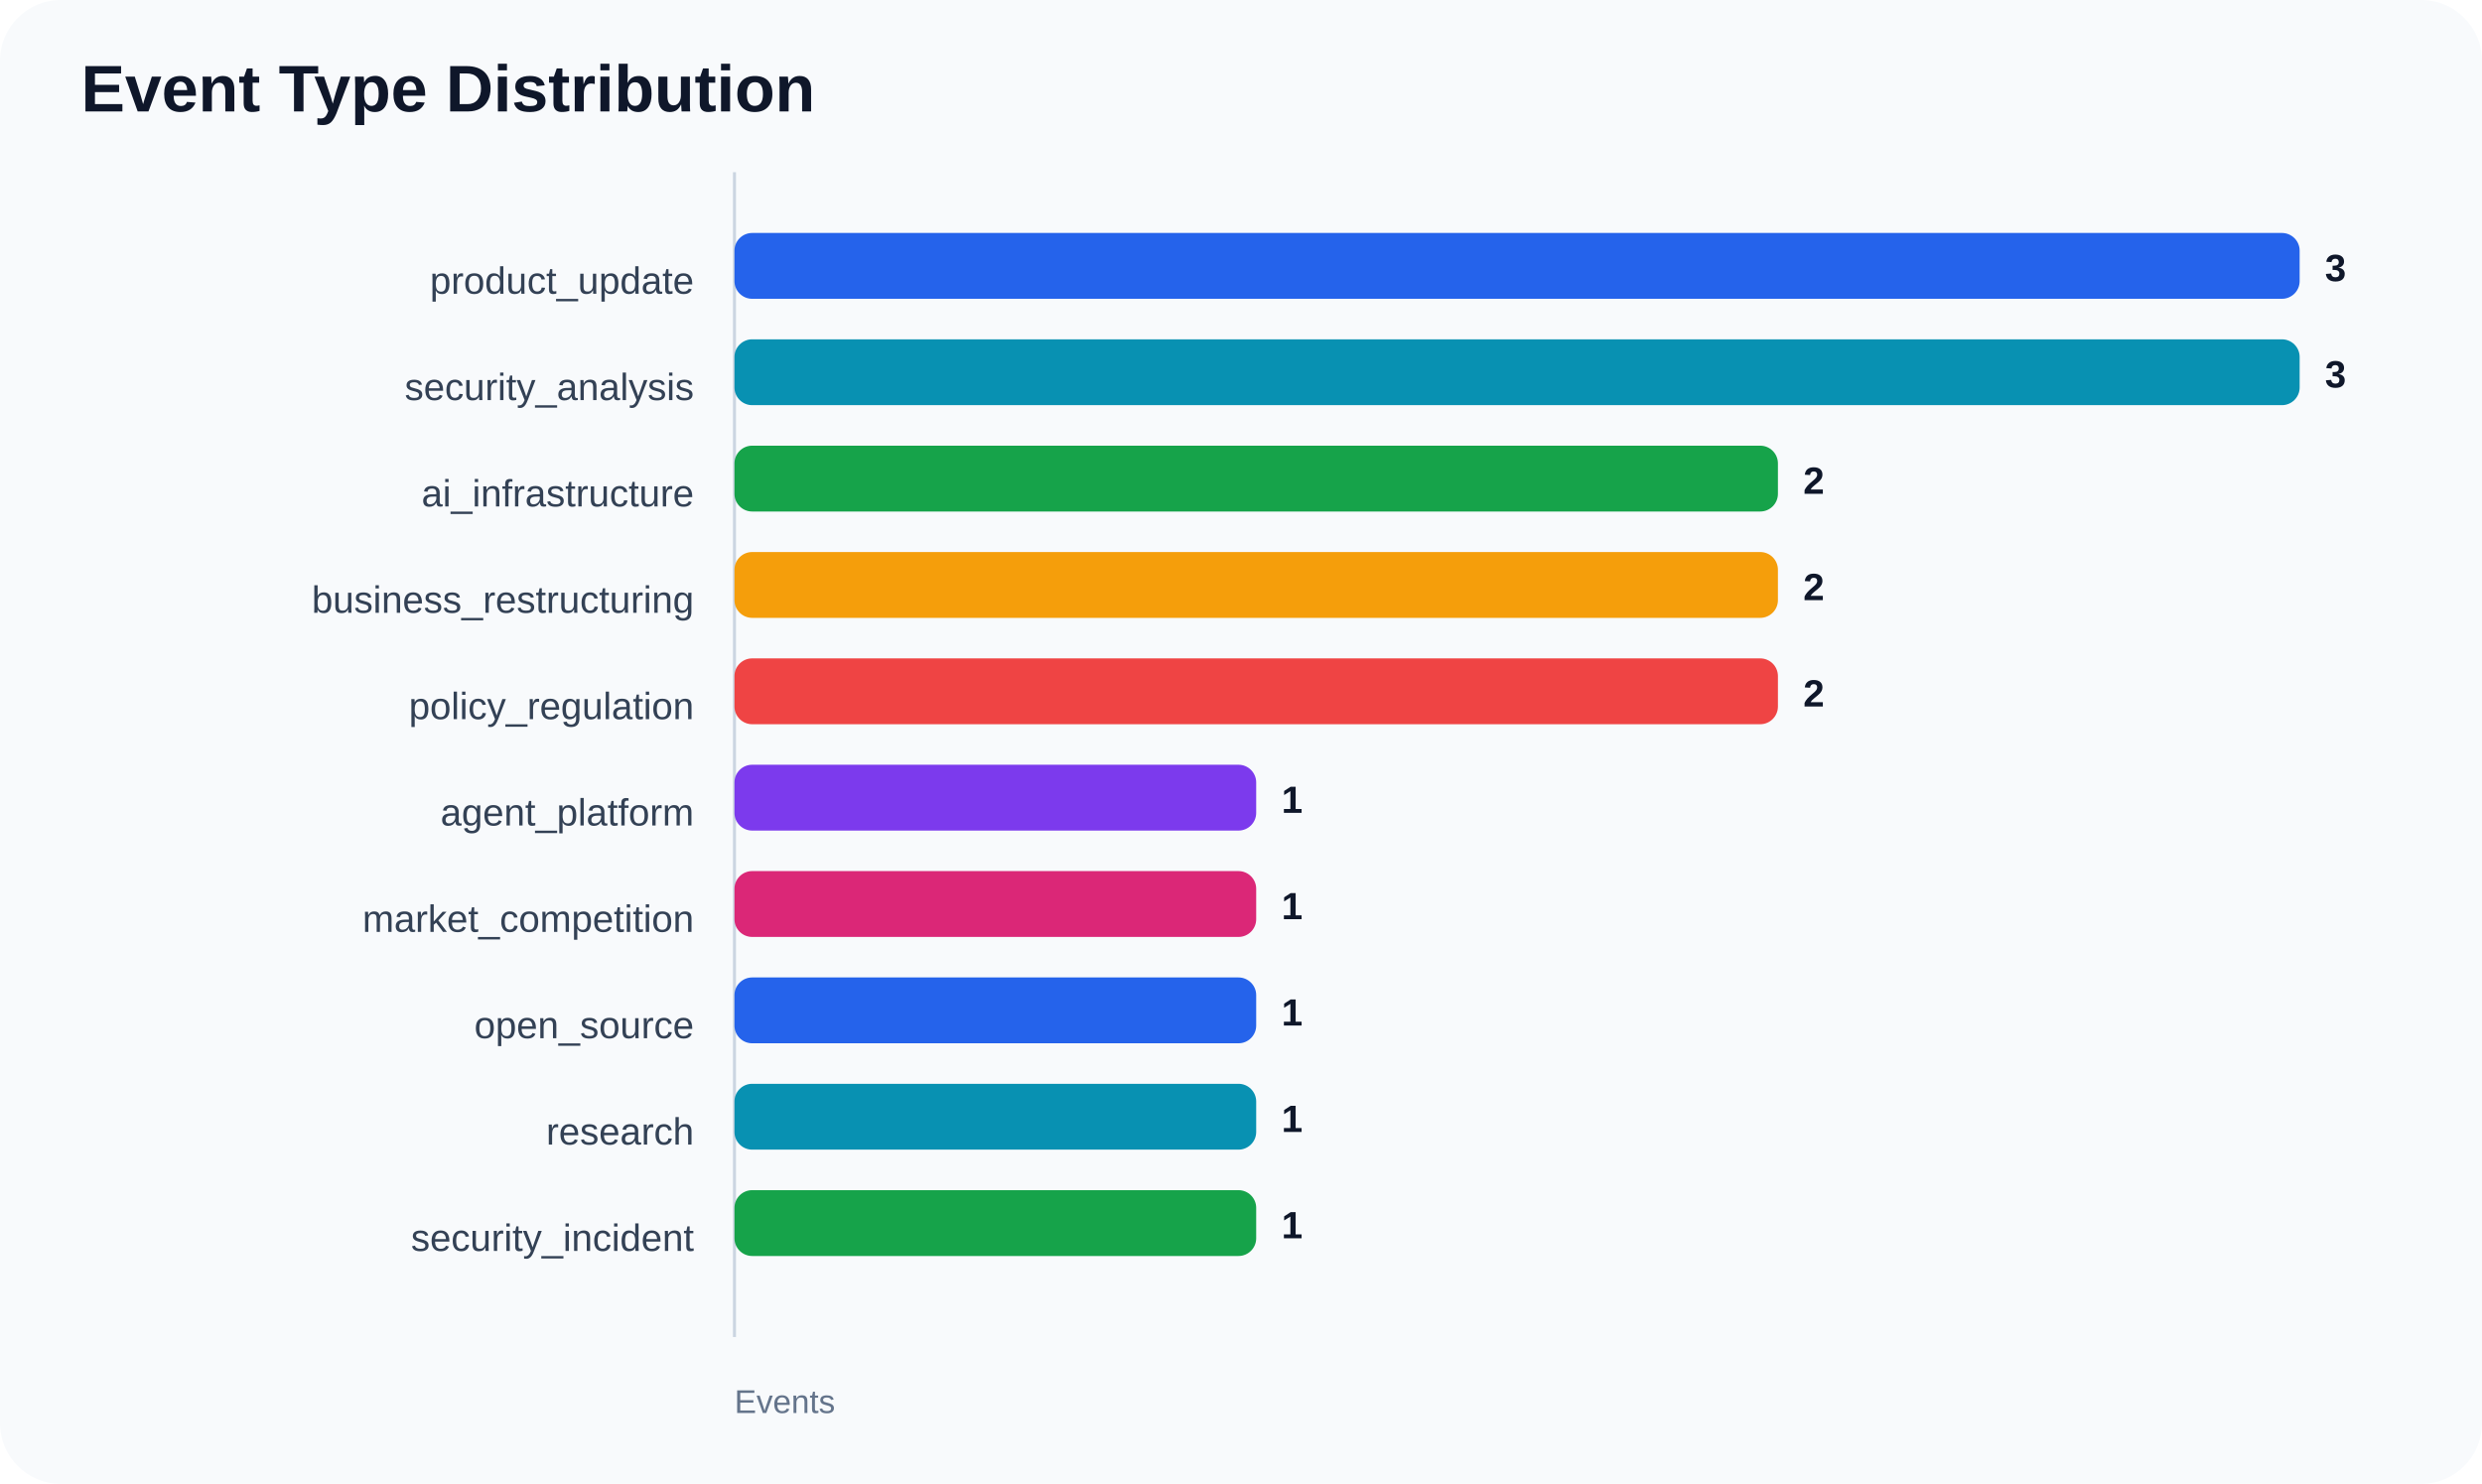
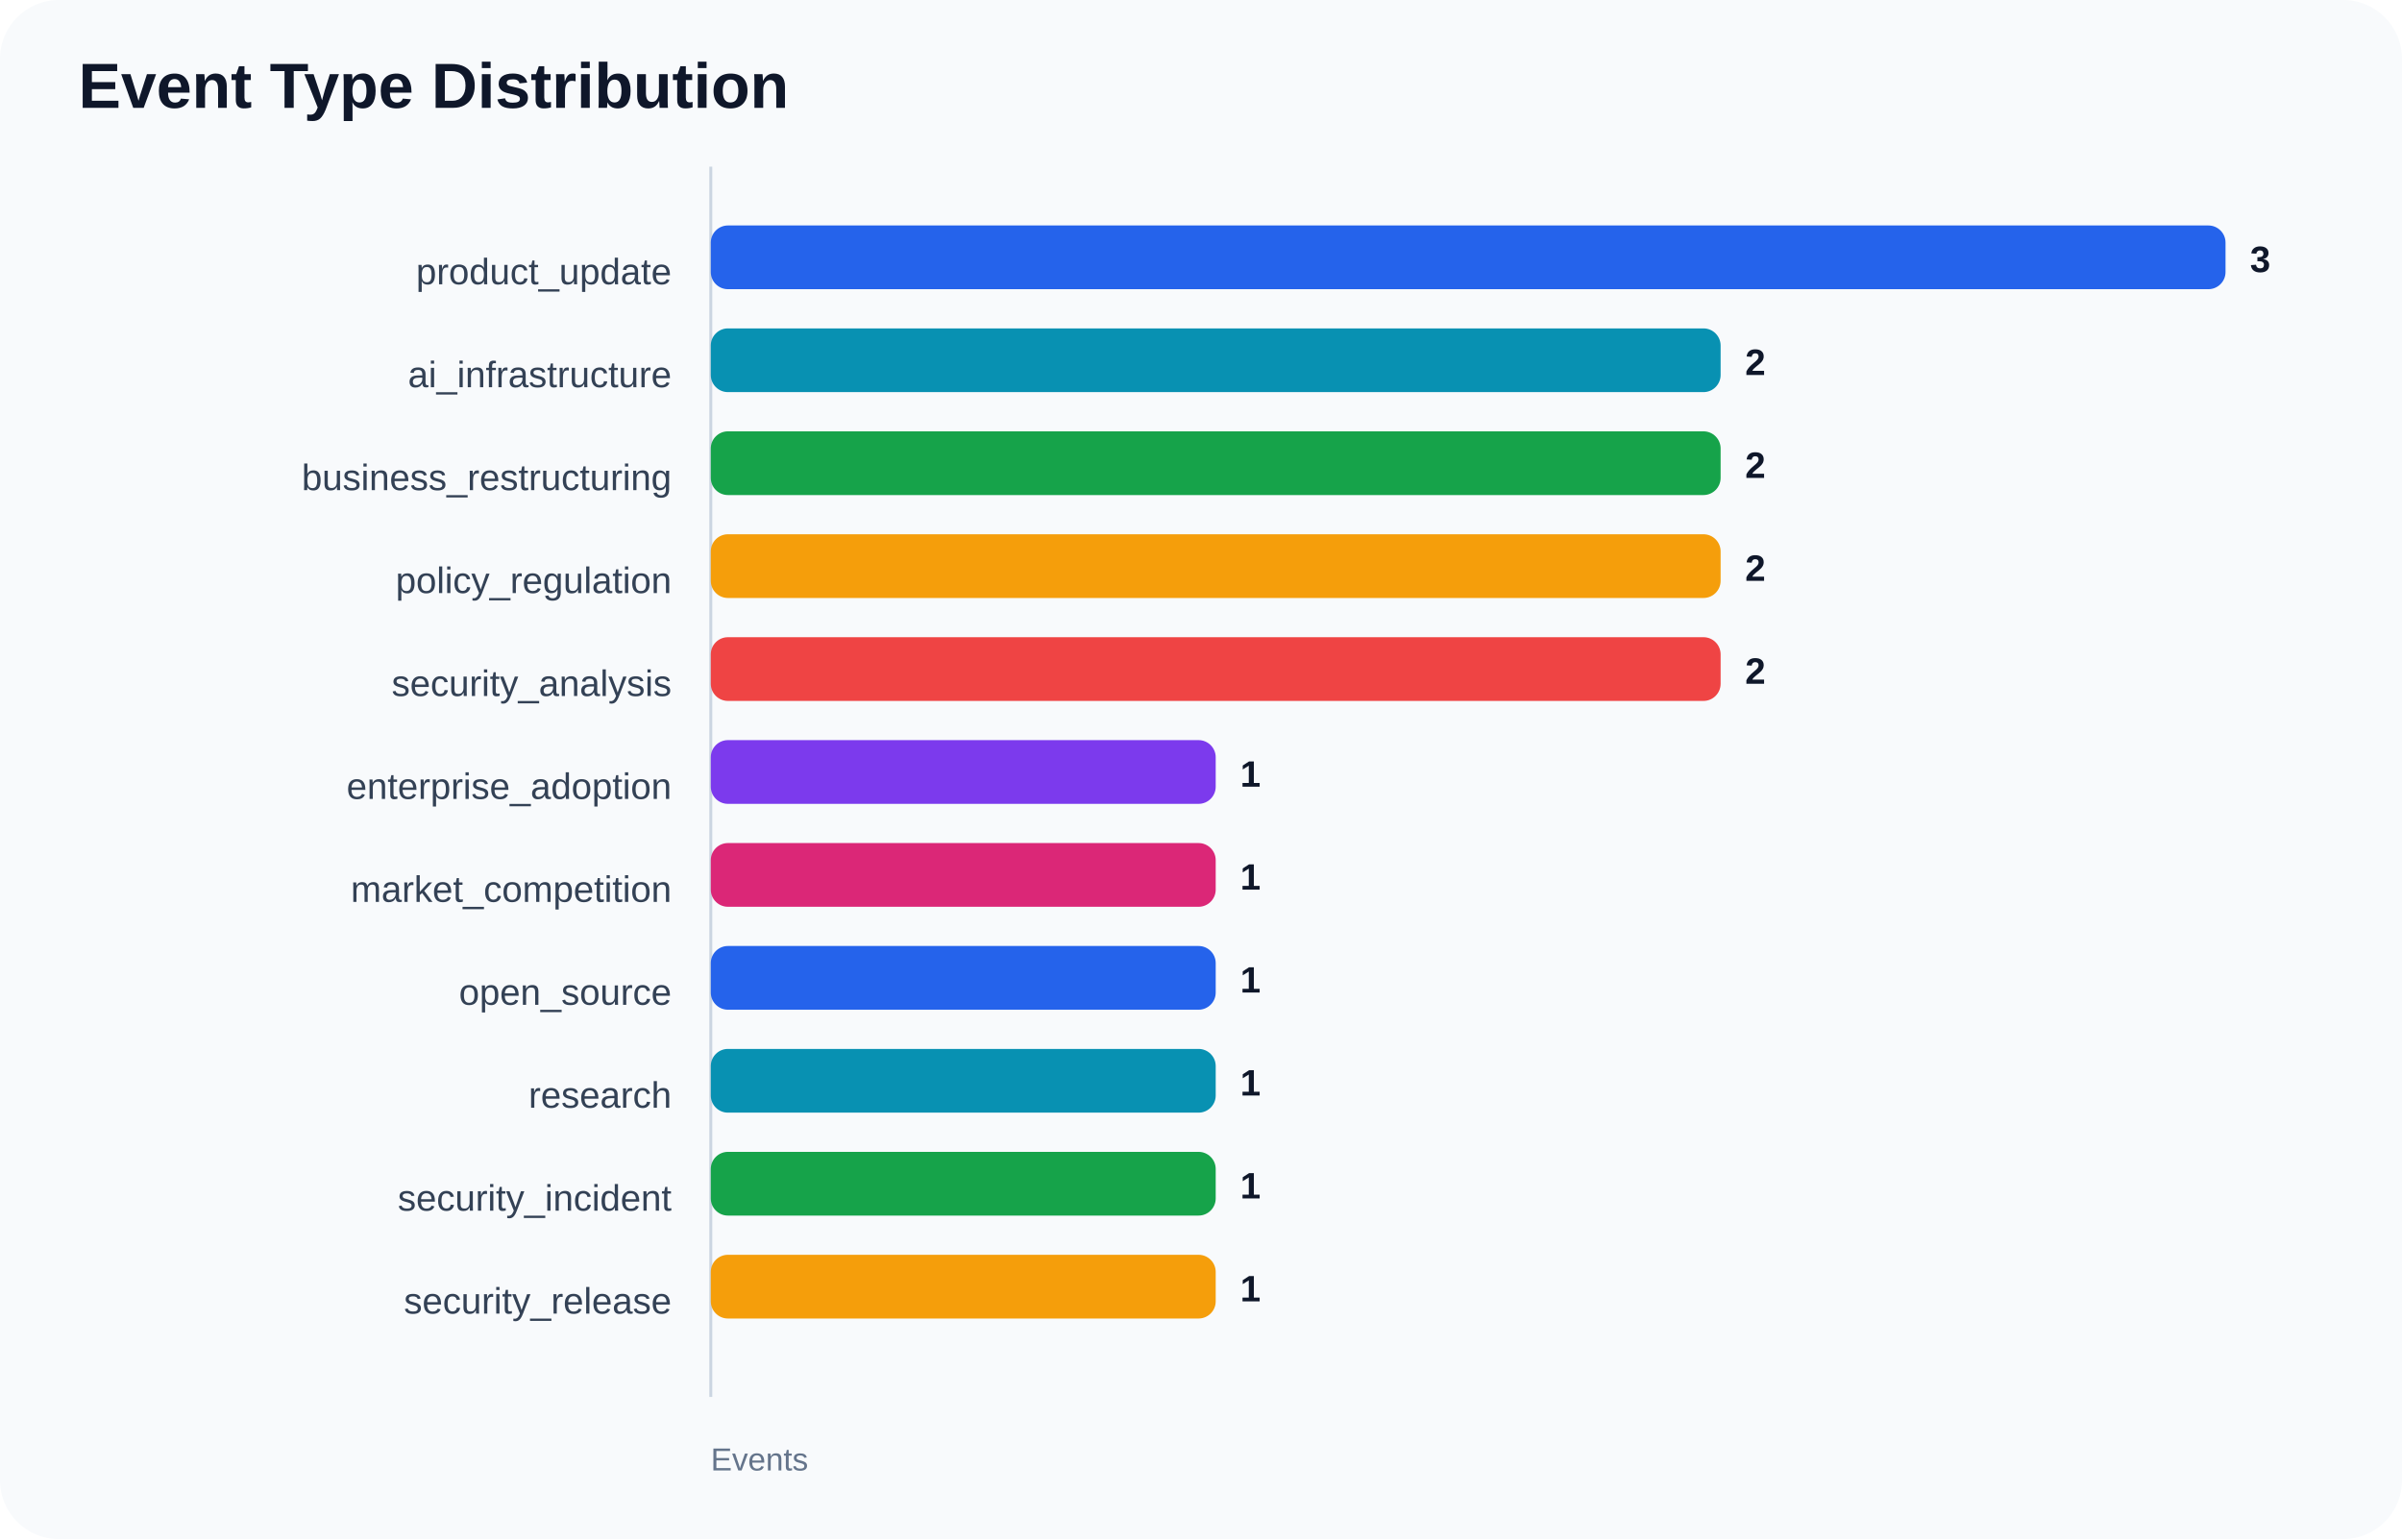
- <svg xmlns="http://www.w3.org/2000/svg" width="980" height="586" viewBox="0 0 980 586">
+ <svg xmlns="http://www.w3.org/2000/svg" width="980" height="628" viewBox="0 0 980 628">
  <style>
  .bg { fill: #f8fafc; }
  .title { font: 700 26px "Avenir Next", "Helvetica Neue", Arial, sans-serif; fill: #0f172a; }
  .label { font: 500 15px "Avenir Next", "Helvetica Neue", Arial, sans-serif; fill: #334155; }
  .value { font: 700 15px "Avenir Next", "Helvetica Neue", Arial, sans-serif; fill: #0f172a; }
  .axis { font: 500 13px "Avenir Next", "Helvetica Neue", Arial, sans-serif; fill: #64748b; }
  .grid-strong { stroke: #cbd5e1; stroke-width: 1.2; }
</style>
-   <rect class="bg" x="0" y="0" width="980" height="586" rx="24" />
+   <rect class="bg" x="0" y="0" width="980" height="628" rx="24" />
  <text x="32" y="44" class="title">Event Type Distribution</text>
-   <text x="290" y="558" class="axis">Events</text>
-   <line x1="290" y1="68" x2="290" y2="528" class="grid-strong" />
+   <text x="290" y="600" class="axis">Events</text>
+   <line x1="290" y1="68" x2="290" y2="570" class="grid-strong" />
  <text x="274" y="116" class="label" text-anchor="end">product_update</text>
  <rect x="290" y="92" width="618" height="26" rx="7" fill="#2563eb" />
  <text x="918" y="111" class="value">3</text>
-   <text x="274" y="158" class="label" text-anchor="end">security_analysis</text>
-   <rect x="290" y="134" width="618" height="26" rx="7" fill="#0891b2" />
-   <text x="918" y="153" class="value">3</text>
-   <text x="274" y="200" class="label" text-anchor="end">ai_infrastructure</text>
+   <text x="274" y="158" class="label" text-anchor="end">ai_infrastructure</text>
+   <rect x="290" y="134" width="412" height="26" rx="7" fill="#0891b2" />
+   <text x="712" y="153" class="value">2</text>
+   <text x="274" y="200" class="label" text-anchor="end">business_restructuring</text>
  <rect x="290" y="176" width="412" height="26" rx="7" fill="#16a34a" />
  <text x="712" y="195" class="value">2</text>
-   <text x="274" y="242" class="label" text-anchor="end">business_restructuring</text>
+   <text x="274" y="242" class="label" text-anchor="end">policy_regulation</text>
  <rect x="290" y="218" width="412" height="26" rx="7" fill="#f59e0b" />
  <text x="712" y="237" class="value">2</text>
-   <text x="274" y="284" class="label" text-anchor="end">policy_regulation</text>
+   <text x="274" y="284" class="label" text-anchor="end">security_analysis</text>
  <rect x="290" y="260" width="412" height="26" rx="7" fill="#ef4444" />
  <text x="712" y="279" class="value">2</text>
-   <text x="274" y="326" class="label" text-anchor="end">agent_platform</text>
+   <text x="274" y="326" class="label" text-anchor="end">enterprise_adoption</text>
  <rect x="290" y="302" width="206" height="26" rx="7" fill="#7c3aed" />
  <text x="506" y="321" class="value">1</text>
  <text x="274" y="368" class="label" text-anchor="end">market_competition</text>
  <rect x="290" y="344" width="206" height="26" rx="7" fill="#db2777" />
  <text x="506" y="363" class="value">1</text>
  <text x="274" y="410" class="label" text-anchor="end">open_source</text>
  <rect x="290" y="386" width="206" height="26" rx="7" fill="#2563eb" />
  <text x="506" y="405" class="value">1</text>
  <text x="274" y="452" class="label" text-anchor="end">research</text>
  <rect x="290" y="428" width="206" height="26" rx="7" fill="#0891b2" />
  <text x="506" y="447" class="value">1</text>
  <text x="274" y="494" class="label" text-anchor="end">security_incident</text>
  <rect x="290" y="470" width="206" height="26" rx="7" fill="#16a34a" />
  <text x="506" y="489" class="value">1</text>
+   <text x="274" y="536" class="label" text-anchor="end">security_release</text>
+   <rect x="290" y="512" width="206" height="26" rx="7" fill="#f59e0b" />
+   <text x="506" y="531" class="value">1</text>
</svg>
